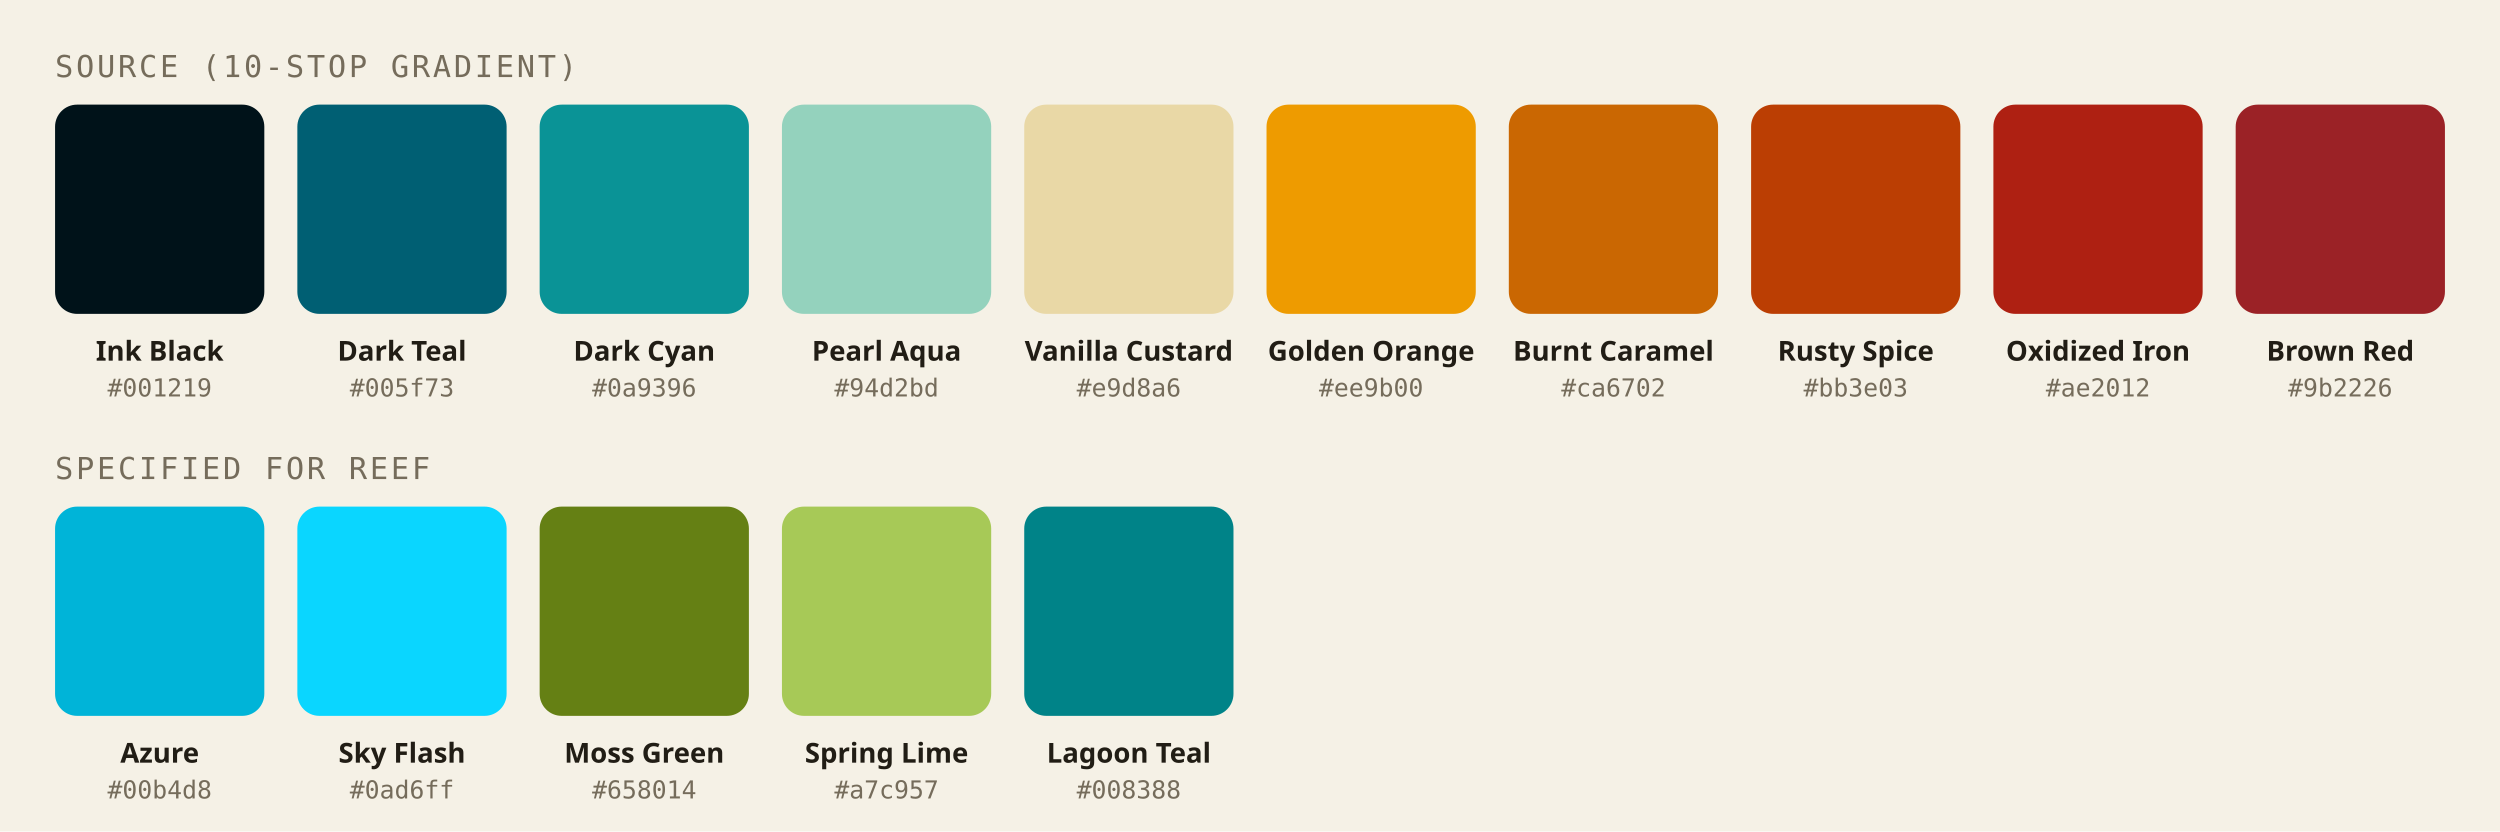
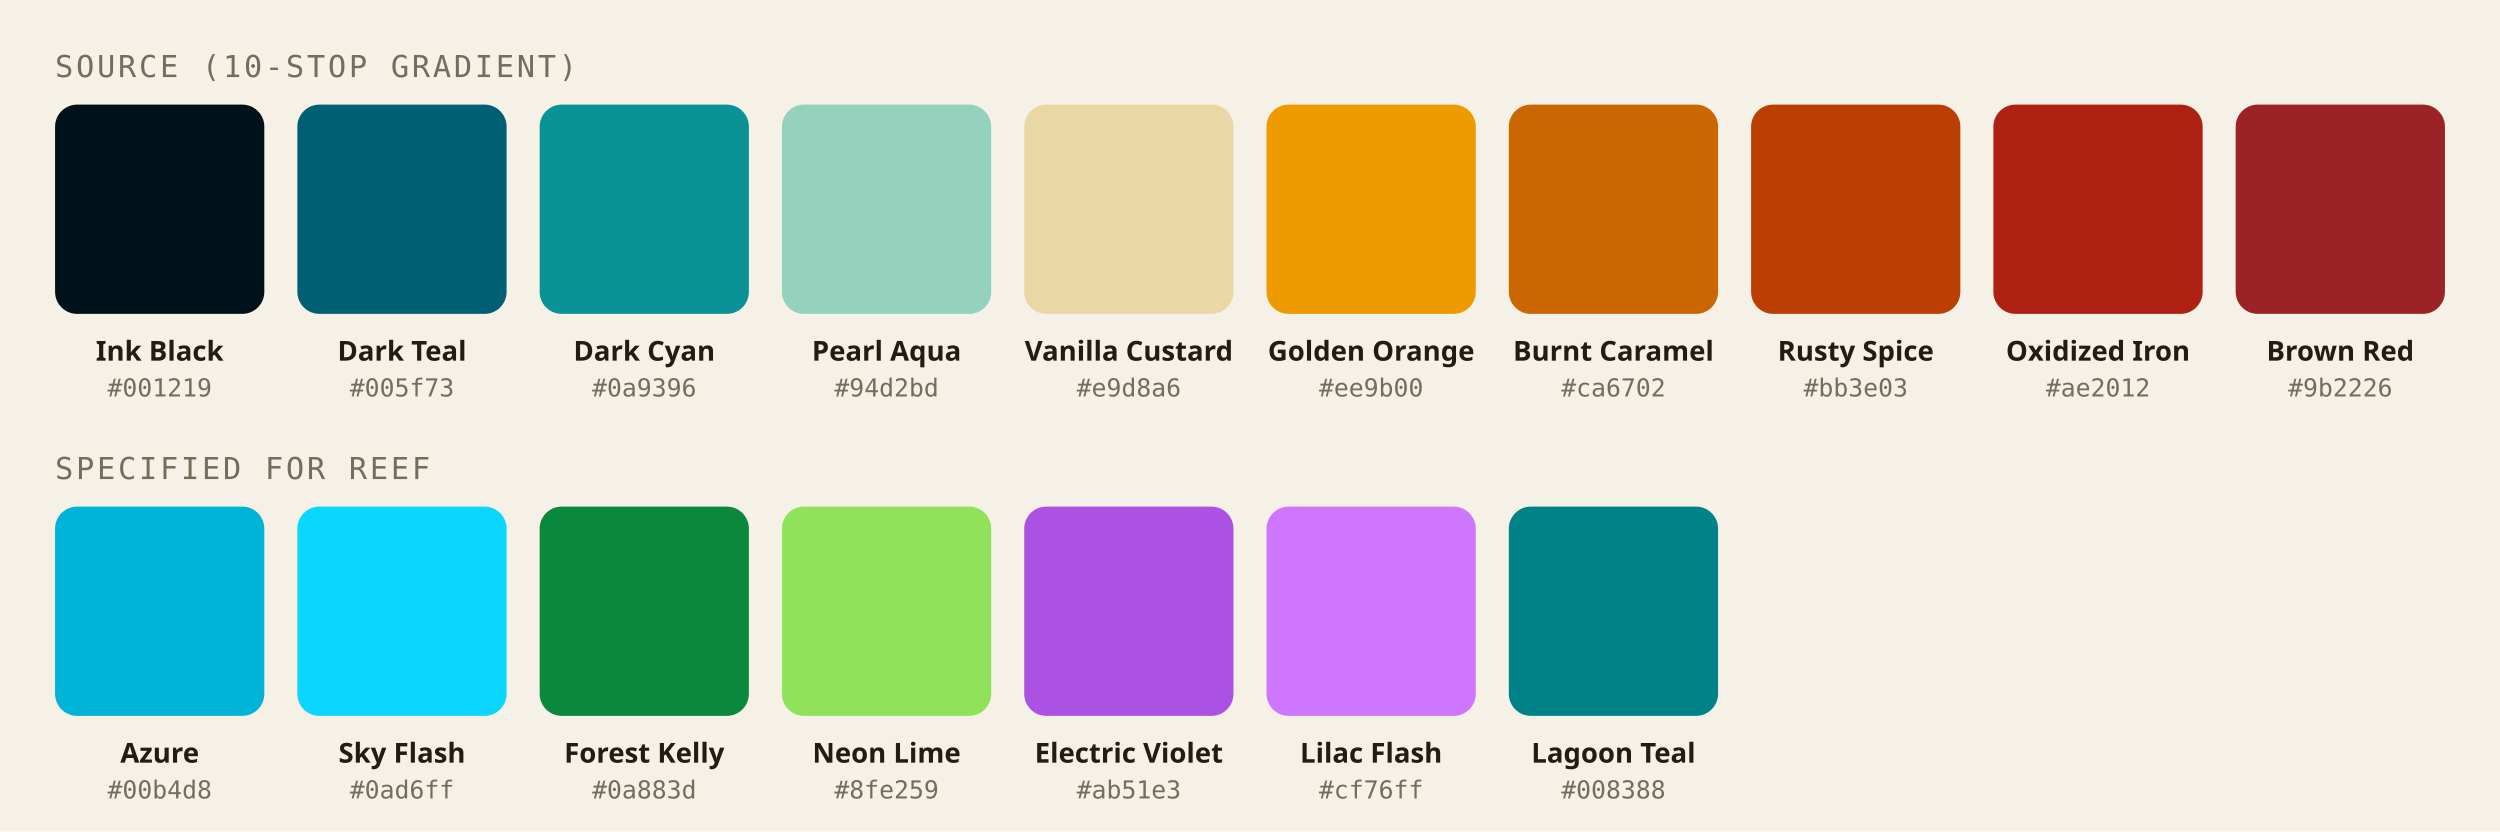
<svg xmlns="http://www.w3.org/2000/svg" width="908" height="302" viewBox="0 0 908 302">
  <rect width="908" height="302" fill="#f5f1e6" />
  <text x="20" y="28" font-family="IBM Plex Mono, monospace" font-size="11" fill="#756c5b" letter-spacing="1">SOURCE (10-STOP GRADIENT)</text>
  <rect x="20" y="38" width="76" height="76" rx="8" fill="#001219" />
  <text x="58.0" y="131" font-family="IBM Plex Sans, sans-serif" font-size="10" font-weight="600" fill="#211d15" text-anchor="middle">Ink Black</text>
  <text x="58.0" y="144" font-family="IBM Plex Mono, monospace" font-size="9" fill="#756c5b" text-anchor="middle">#001219</text>
  <rect x="108" y="38" width="76" height="76" rx="8" fill="#005f73" />
  <text x="146.0" y="131" font-family="IBM Plex Sans, sans-serif" font-size="10" font-weight="600" fill="#211d15" text-anchor="middle">Dark Teal</text>
  <text x="146.0" y="144" font-family="IBM Plex Mono, monospace" font-size="9" fill="#756c5b" text-anchor="middle">#005f73</text>
  <rect x="196" y="38" width="76" height="76" rx="8" fill="#0a9396" />
  <text x="234.0" y="131" font-family="IBM Plex Sans, sans-serif" font-size="10" font-weight="600" fill="#211d15" text-anchor="middle">Dark Cyan</text>
  <text x="234.0" y="144" font-family="IBM Plex Mono, monospace" font-size="9" fill="#756c5b" text-anchor="middle">#0a9396</text>
  <rect x="284" y="38" width="76" height="76" rx="8" fill="#94d2bd" />
  <text x="322.0" y="131" font-family="IBM Plex Sans, sans-serif" font-size="10" font-weight="600" fill="#211d15" text-anchor="middle">Pearl Aqua</text>
  <text x="322.0" y="144" font-family="IBM Plex Mono, monospace" font-size="9" fill="#756c5b" text-anchor="middle">#94d2bd</text>
  <rect x="372" y="38" width="76" height="76" rx="8" fill="#e9d8a6" />
  <text x="410.0" y="131" font-family="IBM Plex Sans, sans-serif" font-size="10" font-weight="600" fill="#211d15" text-anchor="middle">Vanilla Custard</text>
  <text x="410.0" y="144" font-family="IBM Plex Mono, monospace" font-size="9" fill="#756c5b" text-anchor="middle">#e9d8a6</text>
  <rect x="460" y="38" width="76" height="76" rx="8" fill="#ee9b00" />
  <text x="498.0" y="131" font-family="IBM Plex Sans, sans-serif" font-size="10" font-weight="600" fill="#211d15" text-anchor="middle">Golden Orange</text>
  <text x="498.0" y="144" font-family="IBM Plex Mono, monospace" font-size="9" fill="#756c5b" text-anchor="middle">#ee9b00</text>
  <rect x="548" y="38" width="76" height="76" rx="8" fill="#ca6702" />
  <text x="586.0" y="131" font-family="IBM Plex Sans, sans-serif" font-size="10" font-weight="600" fill="#211d15" text-anchor="middle">Burnt Caramel</text>
  <text x="586.0" y="144" font-family="IBM Plex Mono, monospace" font-size="9" fill="#756c5b" text-anchor="middle">#ca6702</text>
  <rect x="636" y="38" width="76" height="76" rx="8" fill="#bb3e03" />
  <text x="674.0" y="131" font-family="IBM Plex Sans, sans-serif" font-size="10" font-weight="600" fill="#211d15" text-anchor="middle">Rusty Spice</text>
  <text x="674.0" y="144" font-family="IBM Plex Mono, monospace" font-size="9" fill="#756c5b" text-anchor="middle">#bb3e03</text>
  <rect x="724" y="38" width="76" height="76" rx="8" fill="#ae2012" />
  <text x="762.0" y="131" font-family="IBM Plex Sans, sans-serif" font-size="10" font-weight="600" fill="#211d15" text-anchor="middle">Oxidized Iron</text>
  <text x="762.0" y="144" font-family="IBM Plex Mono, monospace" font-size="9" fill="#756c5b" text-anchor="middle">#ae2012</text>
  <rect x="812" y="38" width="76" height="76" rx="8" fill="#9b2226" />
  <text x="850.0" y="131" font-family="IBM Plex Sans, sans-serif" font-size="10" font-weight="600" fill="#211d15" text-anchor="middle">Brown Red</text>
  <text x="850.0" y="144" font-family="IBM Plex Mono, monospace" font-size="9" fill="#756c5b" text-anchor="middle">#9b2226</text>
  <text x="20" y="174" font-family="IBM Plex Mono, monospace" font-size="11" fill="#756c5b" letter-spacing="1">SPECIFIED FOR REEF</text>
  <rect x="20" y="184" width="76" height="76" rx="8" fill="#00b4d8" />
  <text x="58.0" y="277" font-family="IBM Plex Sans, sans-serif" font-size="10" font-weight="600" fill="#211d15" text-anchor="middle">Azure</text>
  <text x="58.0" y="290" font-family="IBM Plex Mono, monospace" font-size="9" fill="#756c5b" text-anchor="middle">#00b4d8</text>
  <rect x="108" y="184" width="76" height="76" rx="8" fill="#0ad6ff" />
  <text x="146.0" y="277" font-family="IBM Plex Sans, sans-serif" font-size="10" font-weight="600" fill="#211d15" text-anchor="middle">Sky Flash</text>
  <text x="146.0" y="290" font-family="IBM Plex Mono, monospace" font-size="9" fill="#756c5b" text-anchor="middle">#0ad6ff</text>
-   <rect x="196" y="184" width="76" height="76" rx="8" fill="#658014" />
-   <text x="234.0" y="277" font-family="IBM Plex Sans, sans-serif" font-size="10" font-weight="600" fill="#211d15" text-anchor="middle">Moss Green</text>
-   <text x="234.0" y="290" font-family="IBM Plex Mono, monospace" font-size="9" fill="#756c5b" text-anchor="middle">#658014</text>
-   <rect x="284" y="184" width="76" height="76" rx="8" fill="#a7c957" />
-   <text x="322.0" y="277" font-family="IBM Plex Sans, sans-serif" font-size="10" font-weight="600" fill="#211d15" text-anchor="middle">Spring Lime</text>
-   <text x="322.0" y="290" font-family="IBM Plex Mono, monospace" font-size="9" fill="#756c5b" text-anchor="middle">#a7c957</text>
-   <rect x="372" y="184" width="76" height="76" rx="8" fill="#008388" />
-   <text x="410.0" y="277" font-family="IBM Plex Sans, sans-serif" font-size="10" font-weight="600" fill="#211d15" text-anchor="middle">Lagoon Teal</text>
-   <text x="410.0" y="290" font-family="IBM Plex Mono, monospace" font-size="9" fill="#756c5b" text-anchor="middle">#008388</text>
+   <rect x="196" y="184" width="76" height="76" rx="8" fill="#0a883d" />
+   <text x="234.0" y="277" font-family="IBM Plex Sans, sans-serif" font-size="10" font-weight="600" fill="#211d15" text-anchor="middle">Forest Kelly</text>
+   <text x="234.0" y="290" font-family="IBM Plex Mono, monospace" font-size="9" fill="#756c5b" text-anchor="middle">#0a883d</text>
+   <rect x="284" y="184" width="76" height="76" rx="8" fill="#8fe259" />
+   <text x="322.0" y="277" font-family="IBM Plex Sans, sans-serif" font-size="10" font-weight="600" fill="#211d15" text-anchor="middle">Neon Lime</text>
+   <text x="322.0" y="290" font-family="IBM Plex Mono, monospace" font-size="9" fill="#756c5b" text-anchor="middle">#8fe259</text>
+   <rect x="372" y="184" width="76" height="76" rx="8" fill="#ab51e3" />
+   <text x="410.0" y="277" font-family="IBM Plex Sans, sans-serif" font-size="10" font-weight="600" fill="#211d15" text-anchor="middle">Electric Violet</text>
+   <text x="410.0" y="290" font-family="IBM Plex Mono, monospace" font-size="9" fill="#756c5b" text-anchor="middle">#ab51e3</text>
+   <rect x="460" y="184" width="76" height="76" rx="8" fill="#cf76ff" />
+   <text x="498.0" y="277" font-family="IBM Plex Sans, sans-serif" font-size="10" font-weight="600" fill="#211d15" text-anchor="middle">Lilac Flash</text>
+   <text x="498.0" y="290" font-family="IBM Plex Mono, monospace" font-size="9" fill="#756c5b" text-anchor="middle">#cf76ff</text>
+   <rect x="548" y="184" width="76" height="76" rx="8" fill="#008388" />
+   <text x="586.0" y="277" font-family="IBM Plex Sans, sans-serif" font-size="10" font-weight="600" fill="#211d15" text-anchor="middle">Lagoon Teal</text>
+   <text x="586.0" y="290" font-family="IBM Plex Mono, monospace" font-size="9" fill="#756c5b" text-anchor="middle">#008388</text>
</svg>
